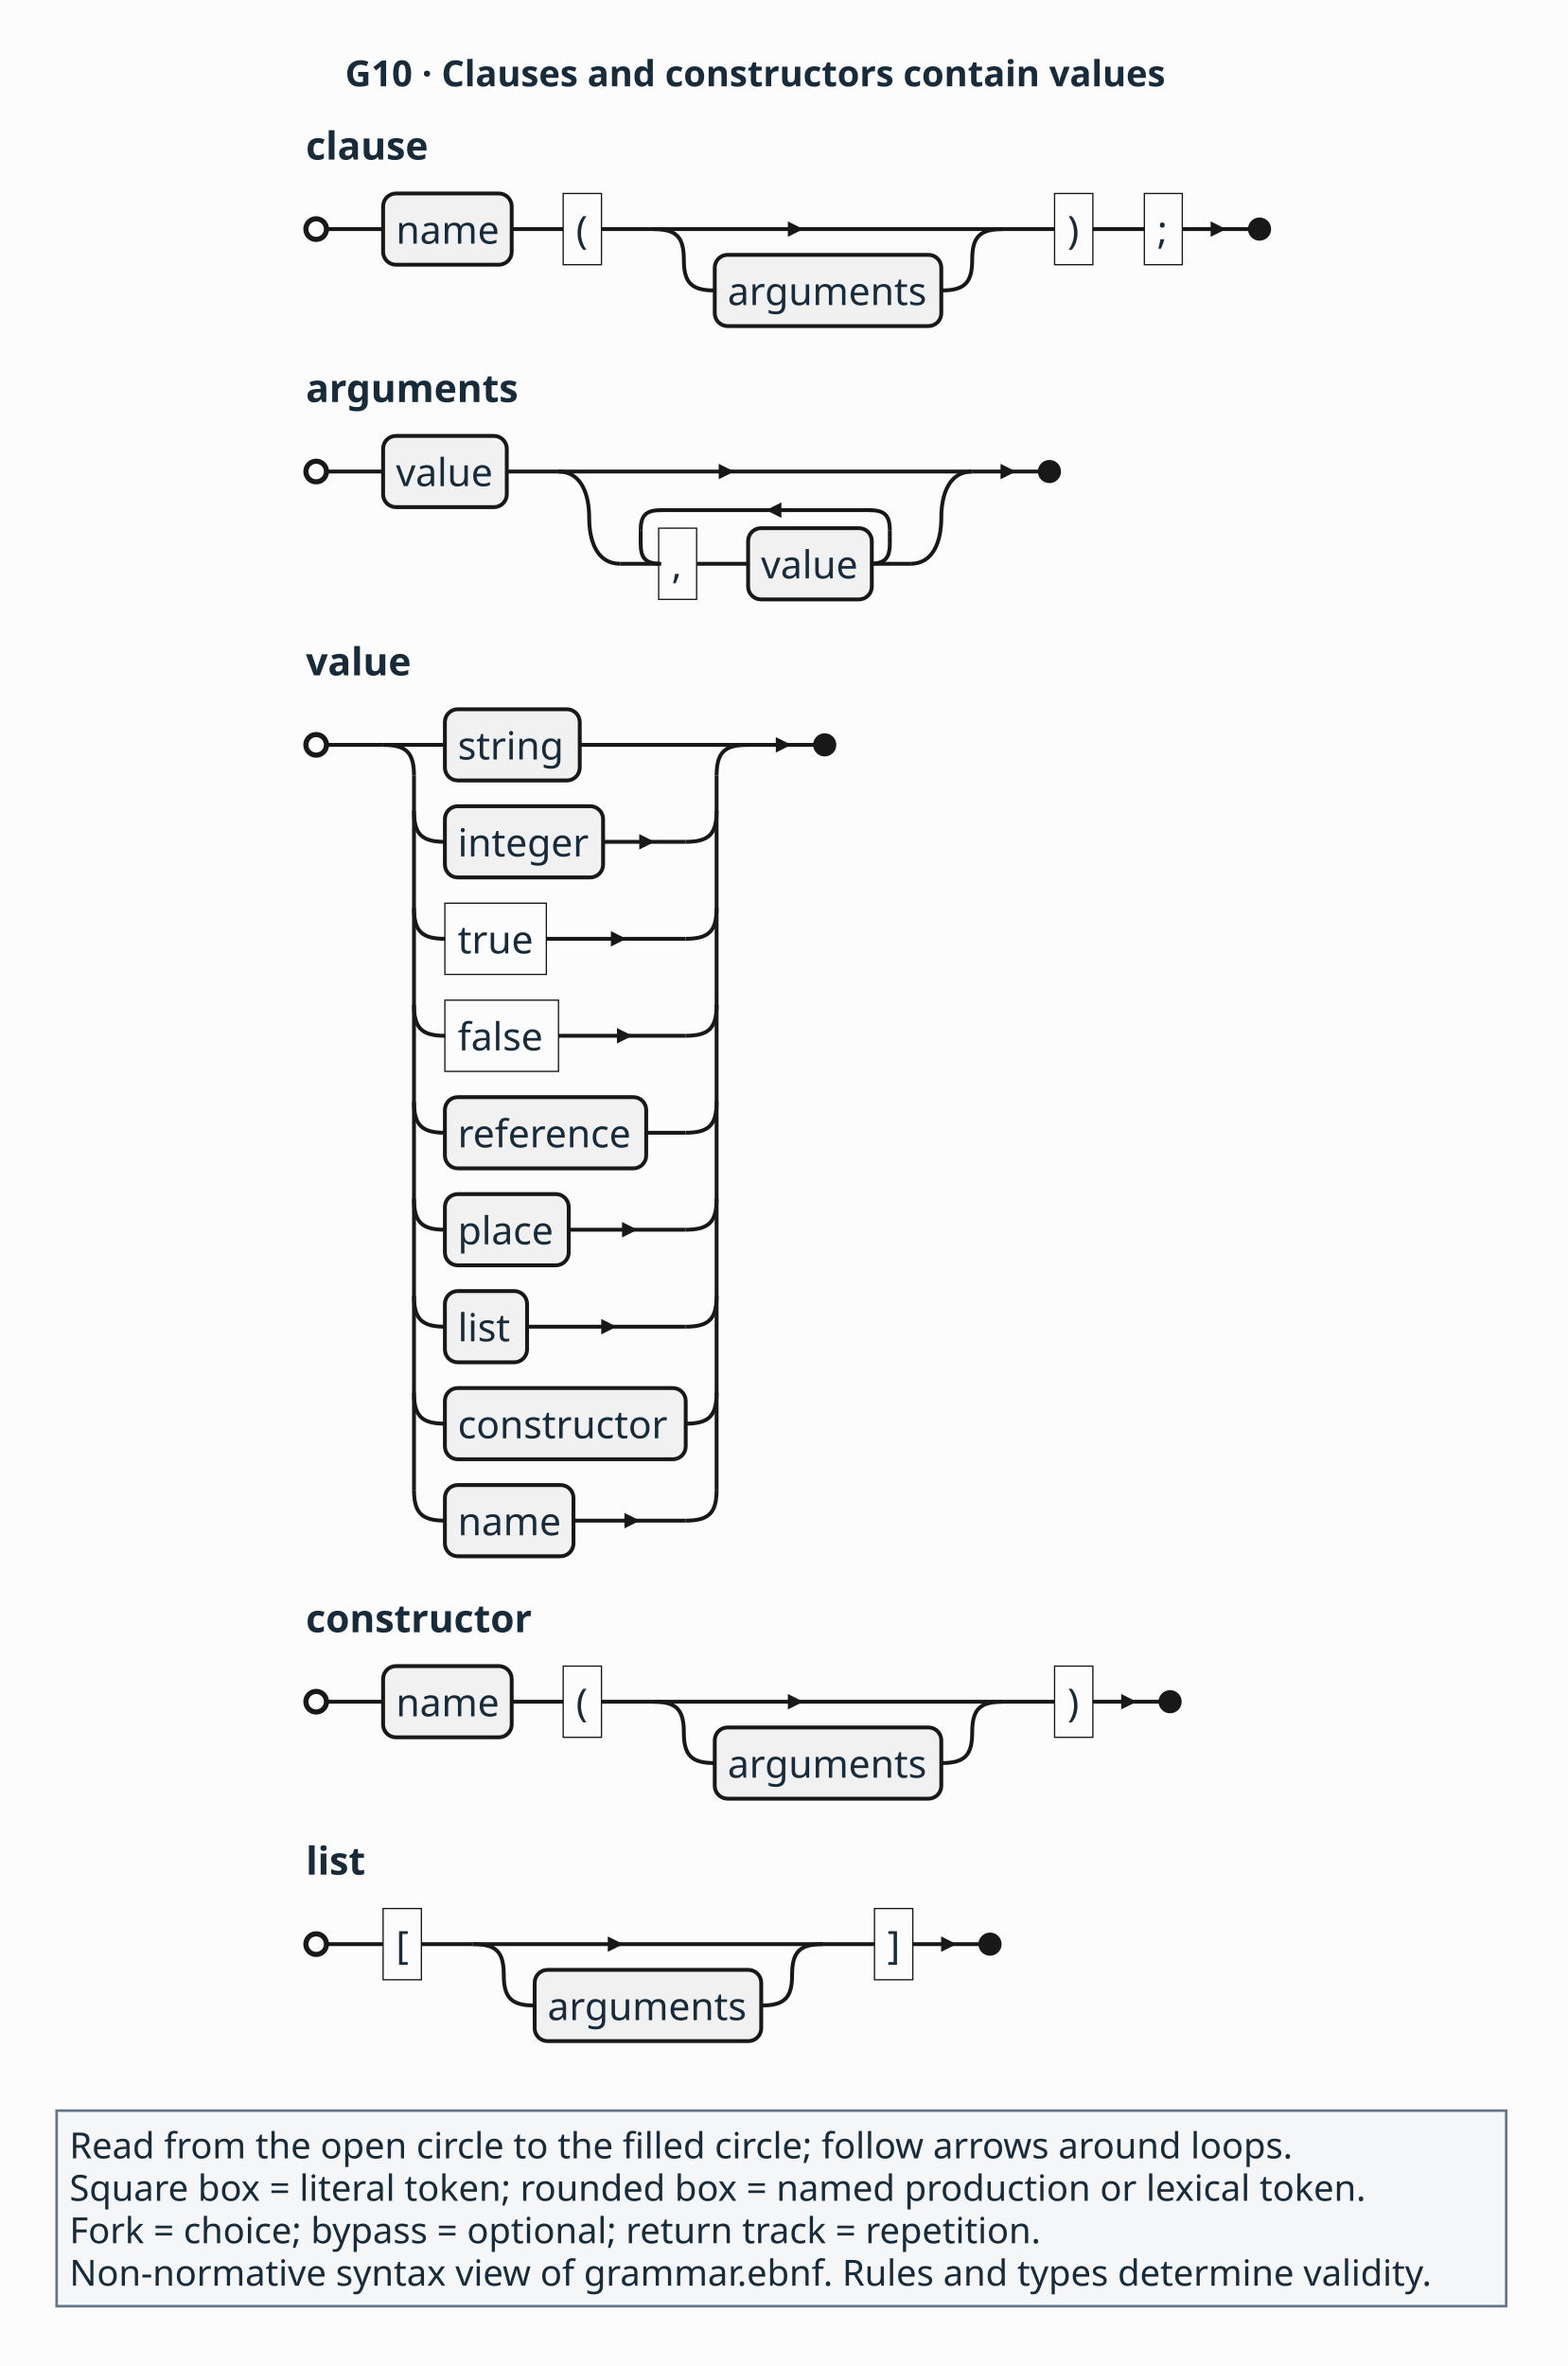
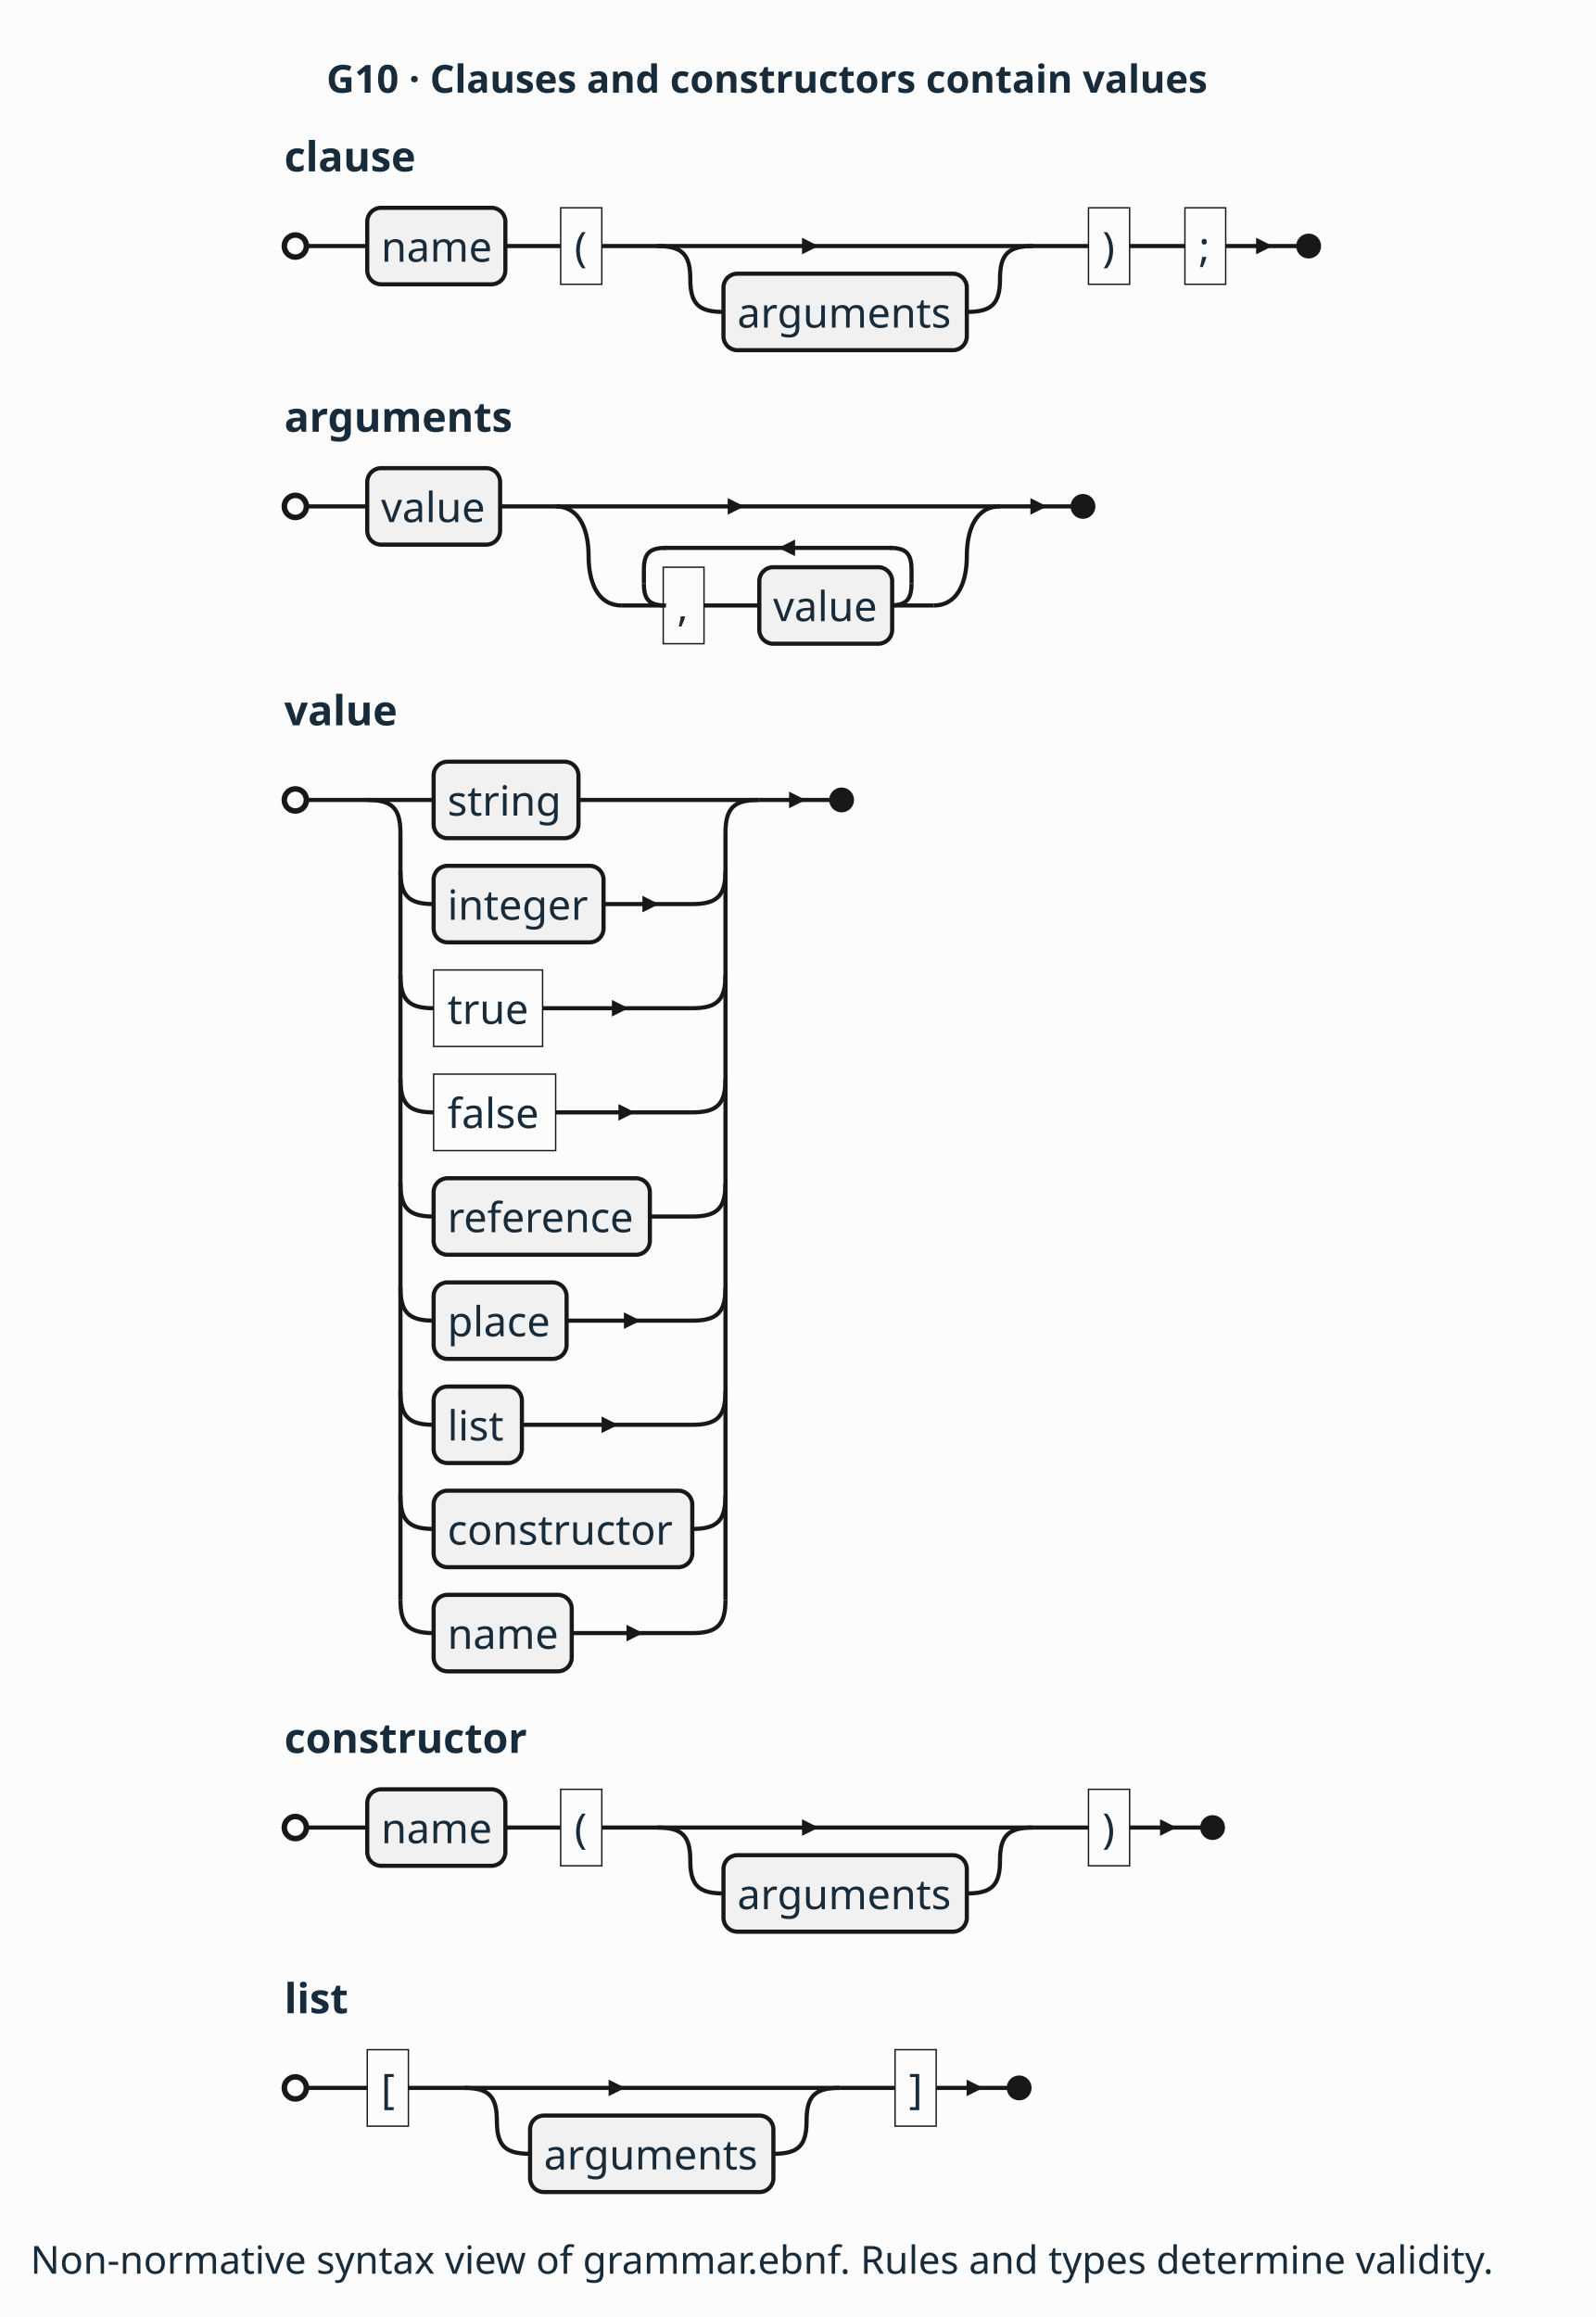
- <svg xmlns="http://www.w3.org/2000/svg" version="1.1" data-diagram-type="EBNF" style="width:609px;height:919px;background:#FCFCFC;" width="609px" height="919px" viewBox="0 0 609 919" zoomAndPan="magnify" preserveAspectRatio="none" contentStyleType="text/css">
+ <svg xmlns="http://www.w3.org/2000/svg" version="1.1" data-diagram-type="EBNF" style="width:577px;height:838px;background:#FCFCFC;" width="577px" height="838px" viewBox="0 0 577 838" zoomAndPan="magnify" preserveAspectRatio="none" contentStyleType="text/css">
  <defs />
  <g font-family="sans-serif" lengthAdjust="spacing">
-     <rect x="0" y="0" width="609" height="919" fill="#FCFCFC" style="stroke:none;" />
+     <rect x="0" y="0" width="577" height="838" fill="#FCFCFC" style="stroke:none;" />
    <g class="title" data-source-line="2">
-       <text x="134.082" y="33.535" fill="#172B3A" font-size="14" textLength="338.946" font-weight="700">G10 · Clauses and constructors contain values</text>
+       <text x="118.082" y="33.535" fill="#172B3A" font-size="14" textLength="338.946" font-weight="700">G10 · Clauses and constructors contain values</text>
    </g>
-     <text x="118.822" y="61.99" fill="#172B3A" font-size="15" textLength="48.801" font-weight="700">clause</text>
-     <line x1="148.822" y1="88.987" x2="148.822" y2="88.987" style="stroke:#181818;stroke-width:1.5;" />
-     <rect x="148.822" y="75.154" width="49.954" height="27.666" fill="#F1F1F1" style="stroke:#181818;stroke-width:1.5;" rx="5" ry="5" />
-     <text x="153.822" y="94.656" fill="#172B3A" font-size="15" textLength="39.954">name</text>
-     <line x1="198.775" y1="88.987" x2="218.775" y2="88.987" style="stroke:#181818;stroke-width:1.5;" />
-     <rect x="218.775" y="75.154" width="14.878" height="27.666" fill="none" style="stroke:#181818;stroke-width:0.5;" />
-     <text x="223.775" y="94.656" fill="#172B3A" font-size="15">(</text>
-     <line x1="233.653" y1="88.987" x2="253.653" y2="88.987" style="stroke:#181818;stroke-width:1.5;" />
-     <line x1="253.653" y1="88.987" x2="389.664" y2="88.987" style="stroke:#181818;stroke-width:1.5;" />
-     <path d="M306.057,88.987 L306.057,85.987 L312.057,88.987 L306.057,91.987 L306.057,88.987" fill="#181818" />
-     <path d="M253.653,88.987 C262.653,88.987 265.653,91.904 265.653,100.904 C265.653,109.904 268.653,112.82 277.653,112.82" style="stroke:#181818;stroke-width:1.5;" fill="none" />
-     <path d="M365.664,112.82 C374.664,112.82 377.664,109.904 377.664,100.904 C377.664,91.904 380.664,88.987 389.664,88.987" style="stroke:#181818;stroke-width:1.5;" fill="none" />
-     <rect x="277.653" y="98.987" width="88.01" height="27.666" fill="#F1F1F1" style="stroke:#181818;stroke-width:1.5;" rx="5" ry="5" />
-     <text x="282.653" y="118.489" fill="#172B3A" font-size="15" textLength="78.01">arguments</text>
-     <line x1="389.664" y1="88.987" x2="409.664" y2="88.987" style="stroke:#181818;stroke-width:1.5;" />
-     <rect x="409.664" y="75.154" width="14.878" height="27.666" fill="none" style="stroke:#181818;stroke-width:0.5;" />
-     <text x="414.664" y="94.656" fill="#172B3A" font-size="15">)</text>
-     <line x1="424.542" y1="88.987" x2="444.542" y2="88.987" style="stroke:#181818;stroke-width:1.5;" />
-     <rect x="444.542" y="75.154" width="14.746" height="27.666" fill="none" style="stroke:#181818;stroke-width:0.5;" />
-     <text x="449.542" y="94.656" fill="#172B3A" font-size="15">;</text>
-     <ellipse cx="122.822" cy="88.987" rx="4" ry="4" fill="none" style="stroke:#181818;stroke-width:2;" />
-     <ellipse cx="489.288" cy="88.987" rx="4" ry="4" fill="#181818" style="stroke:#181818;stroke-width:1;" />
-     <line x1="126.822" y1="88.987" x2="148.822" y2="88.987" style="stroke:#181818;stroke-width:1.5;" />
-     <line x1="459.288" y1="88.987" x2="485.288" y2="88.987" style="stroke:#181818;stroke-width:1.5;" />
-     <path d="M470.288,88.987 L470.288,85.987 L476.288,88.987 L470.288,91.987 L470.288,88.987" fill="#181818" />
-     <text x="118.822" y="156.155" fill="#172B3A" font-size="15" textLength="83.13" font-weight="700">arguments</text>
-     <line x1="148.822" y1="183.152" x2="148.822" y2="183.152" style="stroke:#181818;stroke-width:1.5;" />
-     <rect x="148.822" y="169.319" width="48.049" height="27.666" fill="#F1F1F1" style="stroke:#181818;stroke-width:1.5;" rx="5" ry="5" />
-     <text x="153.822" y="188.821" fill="#172B3A" font-size="15" textLength="38.049">value</text>
-     <line x1="196.871" y1="183.152" x2="216.871" y2="183.152" style="stroke:#181818;stroke-width:1.5;" />
-     <line x1="216.871" y1="183.152" x2="377.667" y2="183.152" style="stroke:#181818;stroke-width:1.5;" />
-     <path d="M279.189,183.152 L279.189,180.152 L285.189,183.152 L279.189,186.152 L279.189,183.152" fill="#181818" />
-     <path d="M216.871,183.152 C225.871,183.152 228.871,192.069 228.871,201.069 C228.871,210.069 231.871,218.985 240.871,218.985" style="stroke:#181818;stroke-width:1.5;" fill="none" />
-     <path d="M353.667,218.985 C362.667,218.985 365.667,210.069 365.667,201.069 C365.667,192.069 368.667,183.152 377.667,183.152" style="stroke:#181818;stroke-width:1.5;" fill="none" />
-     <path d="M248.871,210.985 C248.871,216.985 250.871,218.985 256.871,218.985" style="stroke:#181818;stroke-width:1.5;" fill="none" />
-     <line x1="248.871" y1="206.152" x2="248.871" y2="210.985" style="stroke:#181818;stroke-width:1.5;" />
-     <path d="M248.871,206.152 C248.871,200.152 250.871,198.152 256.871,198.152" style="stroke:#181818;stroke-width:1.5;" fill="none" />
-     <line x1="255.871" y1="198.152" x2="338.667" y2="198.152" style="stroke:#181818;stroke-width:1.5;" />
-     <path d="M303.548,198.152 L303.548,195.152 L297.548,198.152 L303.548,201.152 L303.548,198.152" fill="#181818" />
-     <path d="M345.667,210.985 C345.667,216.985 343.667,218.985 337.667,218.985" style="stroke:#181818;stroke-width:1.5;" fill="none" />
-     <line x1="345.667" y1="206.152" x2="345.667" y2="210.985" style="stroke:#181818;stroke-width:1.5;" />
-     <path d="M337.667,198.152 C343.667,198.152 345.667,200.152 345.667,206.152" style="stroke:#181818;stroke-width:1.5;" fill="none" />
-     <line x1="240.871" y1="218.985" x2="255.871" y2="218.985" style="stroke:#181818;stroke-width:1.5;" />
-     <line x1="338.667" y1="218.985" x2="353.667" y2="218.985" style="stroke:#181818;stroke-width:1.5;" />
-     <line x1="255.871" y1="218.985" x2="255.871" y2="218.985" style="stroke:#181818;stroke-width:1.5;" />
-     <rect x="255.871" y="205.152" width="14.746" height="27.666" fill="none" style="stroke:#181818;stroke-width:0.5;" />
-     <text x="260.871" y="224.654" fill="#172B3A" font-size="15">,</text>
-     <line x1="270.617" y1="218.985" x2="290.617" y2="218.985" style="stroke:#181818;stroke-width:1.5;" />
-     <rect x="290.617" y="205.152" width="48.049" height="27.666" fill="#F1F1F1" style="stroke:#181818;stroke-width:1.5;" rx="5" ry="5" />
-     <text x="295.617" y="224.654" fill="#172B3A" font-size="15" textLength="38.049">value</text>
-     <ellipse cx="122.822" cy="183.152" rx="4" ry="4" fill="none" style="stroke:#181818;stroke-width:2;" />
-     <ellipse cx="407.667" cy="183.152" rx="4" ry="4" fill="#181818" style="stroke:#181818;stroke-width:1;" />
-     <line x1="126.822" y1="183.152" x2="148.822" y2="183.152" style="stroke:#181818;stroke-width:1.5;" />
-     <line x1="377.667" y1="183.152" x2="403.667" y2="183.152" style="stroke:#181818;stroke-width:1.5;" />
-     <path d="M388.667,183.152 L388.667,180.152 L394.667,183.152 L388.667,186.152 L388.667,183.152" fill="#181818" />
-     <text x="118.822" y="262.32" fill="#172B3A" font-size="15" textLength="41.235" font-weight="700">value</text>
-     <rect x="172.822" y="275.484" width="52.393" height="27.666" fill="#F1F1F1" style="stroke:#181818;stroke-width:1.5;" rx="5" ry="5" />
-     <text x="177.822" y="294.986" fill="#172B3A" font-size="15" textLength="42.393">string</text>
-     <line x1="148.822" y1="289.317" x2="172.822" y2="289.317" style="stroke:#181818;stroke-width:1.5;" />
-     <line x1="225.214" y1="289.317" x2="290.376" y2="289.317" style="stroke:#181818;stroke-width:1.5;" />
-     <rect x="172.822" y="313.15" width="61.46" height="27.666" fill="#F1F1F1" style="stroke:#181818;stroke-width:1.5;" rx="5" ry="5" />
-     <text x="177.822" y="332.652" fill="#172B3A" font-size="15" textLength="51.46">integer</text>
-     <path d="M160.822,314.983 C160.822,323.983 163.822,326.983 172.822,326.983" style="stroke:#181818;stroke-width:1.5;" fill="none" />
-     <line x1="234.282" y1="326.983" x2="266.376" y2="326.983" style="stroke:#181818;stroke-width:1.5;" />
-     <path d="M248.329,326.983 L248.329,323.983 L254.329,326.983 L248.329,329.983 L248.329,326.983" fill="#181818" />
-     <path d="M278.376,314.983 C278.376,323.983 275.376,326.983 266.376,326.983" style="stroke:#181818;stroke-width:1.5;" fill="none" />
-     <rect x="172.822" y="350.816" width="39.414" height="27.666" fill="none" style="stroke:#181818;stroke-width:0.5;" />
-     <text x="177.822" y="370.318" fill="#172B3A" font-size="15" textLength="29.414">true</text>
-     <path d="M160.822,352.649 C160.822,361.649 163.822,364.649 172.822,364.649" style="stroke:#181818;stroke-width:1.5;" fill="none" />
-     <line x1="212.236" y1="364.649" x2="266.376" y2="364.649" style="stroke:#181818;stroke-width:1.5;" />
-     <path d="M237.306,364.649 L237.306,361.649 L243.306,364.649 L237.306,367.649 L237.306,364.649" fill="#181818" />
-     <path d="M278.376,352.649 C278.376,361.649 275.376,364.649 266.376,364.649" style="stroke:#181818;stroke-width:1.5;" fill="none" />
-     <rect x="172.822" y="388.482" width="44.138" height="27.666" fill="none" style="stroke:#181818;stroke-width:0.5;" />
-     <text x="177.822" y="407.984" fill="#172B3A" font-size="15" textLength="34.138">false</text>
-     <path d="M160.822,390.315 C160.822,399.315 163.822,402.315 172.822,402.315" style="stroke:#181818;stroke-width:1.5;" fill="none" />
-     <line x1="216.96" y1="402.315" x2="266.376" y2="402.315" style="stroke:#181818;stroke-width:1.5;" />
-     <path d="M239.668,402.315 L239.668,399.315 L245.668,402.315 L239.668,405.315 L239.668,402.315" fill="#181818" />
-     <path d="M278.376,390.315 C278.376,399.315 275.376,402.315 266.376,402.315" style="stroke:#181818;stroke-width:1.5;" fill="none" />
-     <rect x="172.822" y="426.148" width="78.21" height="27.666" fill="#F1F1F1" style="stroke:#181818;stroke-width:1.5;" rx="5" ry="5" />
-     <text x="177.822" y="445.65" fill="#172B3A" font-size="15" textLength="68.21">reference</text>
-     <path d="M160.822,427.981 C160.822,436.981 163.822,439.981 172.822,439.981" style="stroke:#181818;stroke-width:1.5;" fill="none" />
-     <line x1="251.032" y1="439.981" x2="266.376" y2="439.981" style="stroke:#181818;stroke-width:1.5;" />
-     <path d="M278.376,427.981 C278.376,436.981 275.376,439.981 266.376,439.981" style="stroke:#181818;stroke-width:1.5;" fill="none" />
-     <rect x="172.822" y="463.814" width="48.101" height="27.666" fill="#F1F1F1" style="stroke:#181818;stroke-width:1.5;" rx="5" ry="5" />
-     <text x="177.822" y="483.316" fill="#172B3A" font-size="15" textLength="38.101">place</text>
-     <path d="M160.822,465.647 C160.822,474.647 163.822,477.647 172.822,477.647" style="stroke:#181818;stroke-width:1.5;" fill="none" />
-     <line x1="220.922" y1="477.647" x2="266.376" y2="477.647" style="stroke:#181818;stroke-width:1.5;" />
-     <path d="M241.649,477.647 L241.649,474.647 L247.649,477.647 L241.649,480.647 L241.649,477.647" fill="#181818" />
-     <path d="M278.376,465.647 C278.376,474.647 275.376,477.647 266.376,477.647" style="stroke:#181818;stroke-width:1.5;" fill="none" />
-     <rect x="172.822" y="501.48" width="31.929" height="27.666" fill="#F1F1F1" style="stroke:#181818;stroke-width:1.5;" rx="5" ry="5" />
-     <text x="177.822" y="520.982" fill="#172B3A" font-size="15" textLength="21.929">list</text>
-     <path d="M160.822,503.313 C160.822,512.313 163.822,515.313 172.822,515.313" style="stroke:#181818;stroke-width:1.5;" fill="none" />
-     <line x1="204.75" y1="515.313" x2="266.376" y2="515.313" style="stroke:#181818;stroke-width:1.5;" />
-     <path d="M233.563,515.313 L233.563,512.313 L239.563,515.313 L233.563,518.313 L233.563,515.313" fill="#181818" />
-     <path d="M278.376,503.313 C278.376,512.313 275.376,515.313 266.376,515.313" style="stroke:#181818;stroke-width:1.5;" fill="none" />
-     <rect x="172.822" y="539.146" width="93.555" height="27.666" fill="#F1F1F1" style="stroke:#181818;stroke-width:1.5;" rx="5" ry="5" />
-     <text x="177.822" y="558.648" fill="#172B3A" font-size="15" textLength="83.555">constructor</text>
-     <path d="M160.822,540.979 C160.822,549.979 163.822,552.979 172.822,552.979" style="stroke:#181818;stroke-width:1.5;" fill="none" />
-     <line x1="266.376" y1="552.979" x2="266.376" y2="552.979" style="stroke:#181818;stroke-width:1.5;" />
-     <path d="M278.376,540.979 C278.376,549.979 275.376,552.979 266.376,552.979" style="stroke:#181818;stroke-width:1.5;" fill="none" />
-     <rect x="172.822" y="576.813" width="49.954" height="27.666" fill="#F1F1F1" style="stroke:#181818;stroke-width:1.5;" rx="5" ry="5" />
-     <text x="177.822" y="596.314" fill="#172B3A" font-size="15" textLength="39.954">name</text>
-     <line x1="222.775" y1="590.646" x2="266.376" y2="590.646" style="stroke:#181818;stroke-width:1.5;" />
-     <path d="M242.576,590.646 L242.576,587.646 L248.576,590.646 L242.576,593.646 L242.576,590.646" fill="#181818" />
-     <path d="M160.822,578.646 C160.822,587.646 163.822,590.646 172.822,590.646" style="stroke:#181818;stroke-width:1.5;" fill="none" />
-     <line x1="160.822" y1="301.317" x2="160.822" y2="578.646" style="stroke:#181818;stroke-width:1.5;" />
-     <path d="M148.822,289.317 C157.822,289.317 160.822,292.317 160.822,301.317" style="stroke:#181818;stroke-width:1.5;" fill="none" />
-     <path d="M278.376,578.646 C278.376,587.646 275.376,590.646 266.376,590.646" style="stroke:#181818;stroke-width:1.5;" fill="none" />
-     <line x1="278.376" y1="301.317" x2="278.376" y2="578.646" style="stroke:#181818;stroke-width:1.5;" />
-     <path d="M278.376,301.317 C278.376,292.317 281.376,289.317 290.376,289.317" style="stroke:#181818;stroke-width:1.5;" fill="none" />
-     <ellipse cx="122.822" cy="289.317" rx="4" ry="4" fill="none" style="stroke:#181818;stroke-width:2;" />
-     <ellipse cx="320.376" cy="289.317" rx="4" ry="4" fill="#181818" style="stroke:#181818;stroke-width:1;" />
-     <line x1="126.822" y1="289.317" x2="148.822" y2="289.317" style="stroke:#181818;stroke-width:1.5;" />
-     <line x1="290.376" y1="289.317" x2="316.376" y2="289.317" style="stroke:#181818;stroke-width:1.5;" />
-     <path d="M301.376,289.317 L301.376,286.317 L307.376,289.317 L301.376,292.317 L301.376,289.317" fill="#181818" />
-     <text x="118.822" y="633.98" fill="#172B3A" font-size="15" textLength="89.106" font-weight="700">constructor</text>
-     <line x1="148.822" y1="660.978" x2="148.822" y2="660.978" style="stroke:#181818;stroke-width:1.5;" />
-     <rect x="148.822" y="647.145" width="49.954" height="27.666" fill="#F1F1F1" style="stroke:#181818;stroke-width:1.5;" rx="5" ry="5" />
-     <text x="153.822" y="666.646" fill="#172B3A" font-size="15" textLength="39.954">name</text>
-     <line x1="198.775" y1="660.978" x2="218.775" y2="660.978" style="stroke:#181818;stroke-width:1.5;" />
-     <rect x="218.775" y="647.145" width="14.878" height="27.666" fill="none" style="stroke:#181818;stroke-width:0.5;" />
-     <text x="223.775" y="666.646" fill="#172B3A" font-size="15">(</text>
-     <line x1="233.653" y1="660.978" x2="253.653" y2="660.978" style="stroke:#181818;stroke-width:1.5;" />
-     <line x1="253.653" y1="660.978" x2="389.664" y2="660.978" style="stroke:#181818;stroke-width:1.5;" />
-     <path d="M306.057,660.978 L306.057,657.978 L312.057,660.978 L306.057,663.978 L306.057,660.978" fill="#181818" />
-     <path d="M253.653,660.978 C262.653,660.978 265.653,663.894 265.653,672.894 C265.653,681.894 268.653,684.811 277.653,684.811" style="stroke:#181818;stroke-width:1.5;" fill="none" />
-     <path d="M365.664,684.811 C374.664,684.811 377.664,681.894 377.664,672.894 C377.664,663.894 380.664,660.978 389.664,660.978" style="stroke:#181818;stroke-width:1.5;" fill="none" />
-     <rect x="277.653" y="670.978" width="88.01" height="27.666" fill="#F1F1F1" style="stroke:#181818;stroke-width:1.5;" rx="5" ry="5" />
-     <text x="282.653" y="690.479" fill="#172B3A" font-size="15" textLength="78.01">arguments</text>
-     <line x1="389.664" y1="660.978" x2="409.664" y2="660.978" style="stroke:#181818;stroke-width:1.5;" />
-     <rect x="409.664" y="647.145" width="14.878" height="27.666" fill="none" style="stroke:#181818;stroke-width:0.5;" />
-     <text x="414.664" y="666.646" fill="#172B3A" font-size="15">)</text>
-     <ellipse cx="122.822" cy="660.978" rx="4" ry="4" fill="none" style="stroke:#181818;stroke-width:2;" />
-     <ellipse cx="454.542" cy="660.978" rx="4" ry="4" fill="#181818" style="stroke:#181818;stroke-width:1;" />
-     <line x1="126.822" y1="660.978" x2="148.822" y2="660.978" style="stroke:#181818;stroke-width:1.5;" />
-     <line x1="424.542" y1="660.978" x2="450.542" y2="660.978" style="stroke:#181818;stroke-width:1.5;" />
-     <path d="M435.542,660.978 L435.542,657.978 L441.542,660.978 L435.542,663.978 L435.542,660.978" fill="#181818" />
-     <text x="118.822" y="728.146" fill="#172B3A" font-size="15" textLength="24.316" font-weight="700">list</text>
-     <line x1="148.822" y1="755.143" x2="148.822" y2="755.143" style="stroke:#181818;stroke-width:1.5;" />
-     <rect x="148.822" y="741.31" width="14.878" height="27.666" fill="none" style="stroke:#181818;stroke-width:0.5;" />
-     <text x="153.822" y="760.812" fill="#172B3A" font-size="15">[</text>
-     <line x1="163.7" y1="755.143" x2="183.7" y2="755.143" style="stroke:#181818;stroke-width:1.5;" />
-     <line x1="183.7" y1="755.143" x2="319.71" y2="755.143" style="stroke:#181818;stroke-width:1.5;" />
-     <path d="M236.104,755.143 L236.104,752.143 L242.104,755.143 L236.104,758.143 L236.104,755.143" fill="#181818" />
-     <path d="M183.7,755.143 C192.7,755.143 195.7,758.059 195.7,767.059 C195.7,776.059 198.7,778.976 207.7,778.976" style="stroke:#181818;stroke-width:1.5;" fill="none" />
-     <path d="M295.71,778.976 C304.71,778.976 307.71,776.059 307.71,767.059 C307.71,758.059 310.71,755.143 319.71,755.143" style="stroke:#181818;stroke-width:1.5;" fill="none" />
-     <rect x="207.7" y="765.143" width="88.01" height="27.666" fill="#F1F1F1" style="stroke:#181818;stroke-width:1.5;" rx="5" ry="5" />
-     <text x="212.7" y="784.645" fill="#172B3A" font-size="15" textLength="78.01">arguments</text>
-     <line x1="319.71" y1="755.143" x2="339.71" y2="755.143" style="stroke:#181818;stroke-width:1.5;" />
-     <rect x="339.71" y="741.31" width="14.878" height="27.666" fill="none" style="stroke:#181818;stroke-width:0.5;" />
-     <text x="344.71" y="760.812" fill="#172B3A" font-size="15">]</text>
-     <ellipse cx="122.822" cy="755.143" rx="4" ry="4" fill="none" style="stroke:#181818;stroke-width:2;" />
-     <ellipse cx="384.588" cy="755.143" rx="4" ry="4" fill="#181818" style="stroke:#181818;stroke-width:1;" />
-     <line x1="126.822" y1="755.143" x2="148.822" y2="755.143" style="stroke:#181818;stroke-width:1.5;" />
-     <line x1="354.588" y1="755.143" x2="380.588" y2="755.143" style="stroke:#181818;stroke-width:1.5;" />
-     <path d="M365.588,755.143 L365.588,752.143 L371.588,755.143 L365.588,758.143 L365.588,755.143" fill="#181818" />
-     <g class="legend" data-source-line="0">
-       <rect x="22" y="819.809" width="563.109" height="75.953" fill="#F4F6F8" style="stroke:#647789;stroke-width:1;" />
-       <text x="27" y="838.344" fill="#172B3A" font-size="14" textLength="497.15">Read from the open circle to the filled circle; follow arrows around loops.</text>
-       <text x="27" y="854.832" fill="#172B3A" font-size="14" textLength="533.586">Square box = literal token; rounded box = named production or lexical token.</text>
-       <text x="27" y="871.32" fill="#172B3A" font-size="14" textLength="404.653">Fork = choice; bypass = optional; return track = repetition.</text>
-       <text x="27" y="887.809" fill="#172B3A" font-size="14" textLength="553.109">Non-normative syntax view of grammar.ebnf. Rules and types determine validity.</text>
+     <text x="102.822" y="61.99" fill="#172B3A" font-size="15" textLength="48.801" font-weight="700">clause</text>
+     <line x1="132.822" y1="88.987" x2="132.822" y2="88.987" style="stroke:#181818;stroke-width:1.5;" />
+     <rect x="132.822" y="75.154" width="49.954" height="27.666" fill="#F1F1F1" style="stroke:#181818;stroke-width:1.5;" rx="5" ry="5" />
+     <text x="137.822" y="94.656" fill="#172B3A" font-size="15" textLength="39.954">name</text>
+     <line x1="182.775" y1="88.987" x2="202.775" y2="88.987" style="stroke:#181818;stroke-width:1.5;" />
+     <rect x="202.775" y="75.154" width="14.878" height="27.666" fill="none" style="stroke:#181818;stroke-width:0.5;" />
+     <text x="207.775" y="94.656" fill="#172B3A" font-size="15">(</text>
+     <line x1="217.653" y1="88.987" x2="237.653" y2="88.987" style="stroke:#181818;stroke-width:1.5;" />
+     <line x1="237.653" y1="88.987" x2="373.664" y2="88.987" style="stroke:#181818;stroke-width:1.5;" />
+     <path d="M290.057,88.987 L290.057,85.987 L296.057,88.987 L290.057,91.987 L290.057,88.987" fill="#181818" />
+     <path d="M237.653,88.987 C246.653,88.987 249.653,91.904 249.653,100.904 C249.653,109.904 252.653,112.82 261.653,112.82" style="stroke:#181818;stroke-width:1.5;" fill="none" />
+     <path d="M349.664,112.82 C358.664,112.82 361.664,109.904 361.664,100.904 C361.664,91.904 364.664,88.987 373.664,88.987" style="stroke:#181818;stroke-width:1.5;" fill="none" />
+     <rect x="261.653" y="98.987" width="88.01" height="27.666" fill="#F1F1F1" style="stroke:#181818;stroke-width:1.5;" rx="5" ry="5" />
+     <text x="266.653" y="118.489" fill="#172B3A" font-size="15" textLength="78.01">arguments</text>
+     <line x1="373.664" y1="88.987" x2="393.664" y2="88.987" style="stroke:#181818;stroke-width:1.5;" />
+     <rect x="393.664" y="75.154" width="14.878" height="27.666" fill="none" style="stroke:#181818;stroke-width:0.5;" />
+     <text x="398.664" y="94.656" fill="#172B3A" font-size="15">)</text>
+     <line x1="408.542" y1="88.987" x2="428.542" y2="88.987" style="stroke:#181818;stroke-width:1.5;" />
+     <rect x="428.542" y="75.154" width="14.746" height="27.666" fill="none" style="stroke:#181818;stroke-width:0.5;" />
+     <text x="433.542" y="94.656" fill="#172B3A" font-size="15">;</text>
+     <ellipse cx="106.822" cy="88.987" rx="4" ry="4" fill="none" style="stroke:#181818;stroke-width:2;" />
+     <ellipse cx="473.288" cy="88.987" rx="4" ry="4" fill="#181818" style="stroke:#181818;stroke-width:1;" />
+     <line x1="110.822" y1="88.987" x2="132.822" y2="88.987" style="stroke:#181818;stroke-width:1.5;" />
+     <line x1="443.288" y1="88.987" x2="469.288" y2="88.987" style="stroke:#181818;stroke-width:1.5;" />
+     <path d="M454.288,88.987 L454.288,85.987 L460.288,88.987 L454.288,91.987 L454.288,88.987" fill="#181818" />
+     <text x="102.822" y="156.155" fill="#172B3A" font-size="15" textLength="83.13" font-weight="700">arguments</text>
+     <line x1="132.822" y1="183.152" x2="132.822" y2="183.152" style="stroke:#181818;stroke-width:1.5;" />
+     <rect x="132.822" y="169.319" width="48.049" height="27.666" fill="#F1F1F1" style="stroke:#181818;stroke-width:1.5;" rx="5" ry="5" />
+     <text x="137.822" y="188.821" fill="#172B3A" font-size="15" textLength="38.049">value</text>
+     <line x1="180.871" y1="183.152" x2="200.871" y2="183.152" style="stroke:#181818;stroke-width:1.5;" />
+     <line x1="200.871" y1="183.152" x2="361.667" y2="183.152" style="stroke:#181818;stroke-width:1.5;" />
+     <path d="M263.189,183.152 L263.189,180.152 L269.189,183.152 L263.189,186.152 L263.189,183.152" fill="#181818" />
+     <path d="M200.871,183.152 C209.871,183.152 212.871,192.069 212.871,201.069 C212.871,210.069 215.871,218.985 224.871,218.985" style="stroke:#181818;stroke-width:1.5;" fill="none" />
+     <path d="M337.667,218.985 C346.667,218.985 349.667,210.069 349.667,201.069 C349.667,192.069 352.667,183.152 361.667,183.152" style="stroke:#181818;stroke-width:1.5;" fill="none" />
+     <path d="M232.871,210.985 C232.871,216.985 234.871,218.985 240.871,218.985" style="stroke:#181818;stroke-width:1.5;" fill="none" />
+     <line x1="232.871" y1="206.152" x2="232.871" y2="210.985" style="stroke:#181818;stroke-width:1.5;" />
+     <path d="M232.871,206.152 C232.871,200.152 234.871,198.152 240.871,198.152" style="stroke:#181818;stroke-width:1.5;" fill="none" />
+     <line x1="239.871" y1="198.152" x2="322.667" y2="198.152" style="stroke:#181818;stroke-width:1.5;" />
+     <path d="M287.548,198.152 L287.548,195.152 L281.548,198.152 L287.548,201.152 L287.548,198.152" fill="#181818" />
+     <path d="M329.667,210.985 C329.667,216.985 327.667,218.985 321.667,218.985" style="stroke:#181818;stroke-width:1.5;" fill="none" />
+     <line x1="329.667" y1="206.152" x2="329.667" y2="210.985" style="stroke:#181818;stroke-width:1.5;" />
+     <path d="M321.667,198.152 C327.667,198.152 329.667,200.152 329.667,206.152" style="stroke:#181818;stroke-width:1.5;" fill="none" />
+     <line x1="224.871" y1="218.985" x2="239.871" y2="218.985" style="stroke:#181818;stroke-width:1.5;" />
+     <line x1="322.667" y1="218.985" x2="337.667" y2="218.985" style="stroke:#181818;stroke-width:1.5;" />
+     <line x1="239.871" y1="218.985" x2="239.871" y2="218.985" style="stroke:#181818;stroke-width:1.5;" />
+     <rect x="239.871" y="205.152" width="14.746" height="27.666" fill="none" style="stroke:#181818;stroke-width:0.5;" />
+     <text x="244.871" y="224.654" fill="#172B3A" font-size="15">,</text>
+     <line x1="254.617" y1="218.985" x2="274.617" y2="218.985" style="stroke:#181818;stroke-width:1.5;" />
+     <rect x="274.617" y="205.152" width="48.049" height="27.666" fill="#F1F1F1" style="stroke:#181818;stroke-width:1.5;" rx="5" ry="5" />
+     <text x="279.617" y="224.654" fill="#172B3A" font-size="15" textLength="38.049">value</text>
+     <ellipse cx="106.822" cy="183.152" rx="4" ry="4" fill="none" style="stroke:#181818;stroke-width:2;" />
+     <ellipse cx="391.667" cy="183.152" rx="4" ry="4" fill="#181818" style="stroke:#181818;stroke-width:1;" />
+     <line x1="110.822" y1="183.152" x2="132.822" y2="183.152" style="stroke:#181818;stroke-width:1.5;" />
+     <line x1="361.667" y1="183.152" x2="387.667" y2="183.152" style="stroke:#181818;stroke-width:1.5;" />
+     <path d="M372.667,183.152 L372.667,180.152 L378.667,183.152 L372.667,186.152 L372.667,183.152" fill="#181818" />
+     <text x="102.822" y="262.32" fill="#172B3A" font-size="15" textLength="41.235" font-weight="700">value</text>
+     <rect x="156.822" y="275.484" width="52.393" height="27.666" fill="#F1F1F1" style="stroke:#181818;stroke-width:1.5;" rx="5" ry="5" />
+     <text x="161.822" y="294.986" fill="#172B3A" font-size="15" textLength="42.393">string</text>
+     <line x1="132.822" y1="289.317" x2="156.822" y2="289.317" style="stroke:#181818;stroke-width:1.5;" />
+     <line x1="209.214" y1="289.317" x2="274.376" y2="289.317" style="stroke:#181818;stroke-width:1.5;" />
+     <rect x="156.822" y="313.15" width="61.46" height="27.666" fill="#F1F1F1" style="stroke:#181818;stroke-width:1.5;" rx="5" ry="5" />
+     <text x="161.822" y="332.652" fill="#172B3A" font-size="15" textLength="51.46">integer</text>
+     <path d="M144.822,314.983 C144.822,323.983 147.822,326.983 156.822,326.983" style="stroke:#181818;stroke-width:1.5;" fill="none" />
+     <line x1="218.282" y1="326.983" x2="250.376" y2="326.983" style="stroke:#181818;stroke-width:1.5;" />
+     <path d="M232.329,326.983 L232.329,323.983 L238.329,326.983 L232.329,329.983 L232.329,326.983" fill="#181818" />
+     <path d="M262.376,314.983 C262.376,323.983 259.376,326.983 250.376,326.983" style="stroke:#181818;stroke-width:1.5;" fill="none" />
+     <rect x="156.822" y="350.816" width="39.414" height="27.666" fill="none" style="stroke:#181818;stroke-width:0.5;" />
+     <text x="161.822" y="370.318" fill="#172B3A" font-size="15" textLength="29.414">true</text>
+     <path d="M144.822,352.649 C144.822,361.649 147.822,364.649 156.822,364.649" style="stroke:#181818;stroke-width:1.5;" fill="none" />
+     <line x1="196.236" y1="364.649" x2="250.376" y2="364.649" style="stroke:#181818;stroke-width:1.5;" />
+     <path d="M221.306,364.649 L221.306,361.649 L227.306,364.649 L221.306,367.649 L221.306,364.649" fill="#181818" />
+     <path d="M262.376,352.649 C262.376,361.649 259.376,364.649 250.376,364.649" style="stroke:#181818;stroke-width:1.5;" fill="none" />
+     <rect x="156.822" y="388.482" width="44.138" height="27.666" fill="none" style="stroke:#181818;stroke-width:0.5;" />
+     <text x="161.822" y="407.984" fill="#172B3A" font-size="15" textLength="34.138">false</text>
+     <path d="M144.822,390.315 C144.822,399.315 147.822,402.315 156.822,402.315" style="stroke:#181818;stroke-width:1.5;" fill="none" />
+     <line x1="200.96" y1="402.315" x2="250.376" y2="402.315" style="stroke:#181818;stroke-width:1.5;" />
+     <path d="M223.668,402.315 L223.668,399.315 L229.668,402.315 L223.668,405.315 L223.668,402.315" fill="#181818" />
+     <path d="M262.376,390.315 C262.376,399.315 259.376,402.315 250.376,402.315" style="stroke:#181818;stroke-width:1.5;" fill="none" />
+     <rect x="156.822" y="426.148" width="78.21" height="27.666" fill="#F1F1F1" style="stroke:#181818;stroke-width:1.5;" rx="5" ry="5" />
+     <text x="161.822" y="445.65" fill="#172B3A" font-size="15" textLength="68.21">reference</text>
+     <path d="M144.822,427.981 C144.822,436.981 147.822,439.981 156.822,439.981" style="stroke:#181818;stroke-width:1.5;" fill="none" />
+     <line x1="235.032" y1="439.981" x2="250.376" y2="439.981" style="stroke:#181818;stroke-width:1.5;" />
+     <path d="M262.376,427.981 C262.376,436.981 259.376,439.981 250.376,439.981" style="stroke:#181818;stroke-width:1.5;" fill="none" />
+     <rect x="156.822" y="463.814" width="48.101" height="27.666" fill="#F1F1F1" style="stroke:#181818;stroke-width:1.5;" rx="5" ry="5" />
+     <text x="161.822" y="483.316" fill="#172B3A" font-size="15" textLength="38.101">place</text>
+     <path d="M144.822,465.647 C144.822,474.647 147.822,477.647 156.822,477.647" style="stroke:#181818;stroke-width:1.5;" fill="none" />
+     <line x1="204.922" y1="477.647" x2="250.376" y2="477.647" style="stroke:#181818;stroke-width:1.5;" />
+     <path d="M225.649,477.647 L225.649,474.647 L231.649,477.647 L225.649,480.647 L225.649,477.647" fill="#181818" />
+     <path d="M262.376,465.647 C262.376,474.647 259.376,477.647 250.376,477.647" style="stroke:#181818;stroke-width:1.5;" fill="none" />
+     <rect x="156.822" y="501.48" width="31.929" height="27.666" fill="#F1F1F1" style="stroke:#181818;stroke-width:1.5;" rx="5" ry="5" />
+     <text x="161.822" y="520.982" fill="#172B3A" font-size="15" textLength="21.929">list</text>
+     <path d="M144.822,503.313 C144.822,512.313 147.822,515.313 156.822,515.313" style="stroke:#181818;stroke-width:1.5;" fill="none" />
+     <line x1="188.75" y1="515.313" x2="250.376" y2="515.313" style="stroke:#181818;stroke-width:1.5;" />
+     <path d="M217.563,515.313 L217.563,512.313 L223.563,515.313 L217.563,518.313 L217.563,515.313" fill="#181818" />
+     <path d="M262.376,503.313 C262.376,512.313 259.376,515.313 250.376,515.313" style="stroke:#181818;stroke-width:1.5;" fill="none" />
+     <rect x="156.822" y="539.146" width="93.555" height="27.666" fill="#F1F1F1" style="stroke:#181818;stroke-width:1.5;" rx="5" ry="5" />
+     <text x="161.822" y="558.648" fill="#172B3A" font-size="15" textLength="83.555">constructor</text>
+     <path d="M144.822,540.979 C144.822,549.979 147.822,552.979 156.822,552.979" style="stroke:#181818;stroke-width:1.5;" fill="none" />
+     <line x1="250.376" y1="552.979" x2="250.376" y2="552.979" style="stroke:#181818;stroke-width:1.5;" />
+     <path d="M262.376,540.979 C262.376,549.979 259.376,552.979 250.376,552.979" style="stroke:#181818;stroke-width:1.5;" fill="none" />
+     <rect x="156.822" y="576.813" width="49.954" height="27.666" fill="#F1F1F1" style="stroke:#181818;stroke-width:1.5;" rx="5" ry="5" />
+     <text x="161.822" y="596.314" fill="#172B3A" font-size="15" textLength="39.954">name</text>
+     <line x1="206.775" y1="590.646" x2="250.376" y2="590.646" style="stroke:#181818;stroke-width:1.5;" />
+     <path d="M226.576,590.646 L226.576,587.646 L232.576,590.646 L226.576,593.646 L226.576,590.646" fill="#181818" />
+     <path d="M144.822,578.646 C144.822,587.646 147.822,590.646 156.822,590.646" style="stroke:#181818;stroke-width:1.5;" fill="none" />
+     <line x1="144.822" y1="301.317" x2="144.822" y2="578.646" style="stroke:#181818;stroke-width:1.5;" />
+     <path d="M132.822,289.317 C141.822,289.317 144.822,292.317 144.822,301.317" style="stroke:#181818;stroke-width:1.5;" fill="none" />
+     <path d="M262.376,578.646 C262.376,587.646 259.376,590.646 250.376,590.646" style="stroke:#181818;stroke-width:1.5;" fill="none" />
+     <line x1="262.376" y1="301.317" x2="262.376" y2="578.646" style="stroke:#181818;stroke-width:1.5;" />
+     <path d="M262.376,301.317 C262.376,292.317 265.376,289.317 274.376,289.317" style="stroke:#181818;stroke-width:1.5;" fill="none" />
+     <ellipse cx="106.822" cy="289.317" rx="4" ry="4" fill="none" style="stroke:#181818;stroke-width:2;" />
+     <ellipse cx="304.376" cy="289.317" rx="4" ry="4" fill="#181818" style="stroke:#181818;stroke-width:1;" />
+     <line x1="110.822" y1="289.317" x2="132.822" y2="289.317" style="stroke:#181818;stroke-width:1.5;" />
+     <line x1="274.376" y1="289.317" x2="300.376" y2="289.317" style="stroke:#181818;stroke-width:1.5;" />
+     <path d="M285.376,289.317 L285.376,286.317 L291.376,289.317 L285.376,292.317 L285.376,289.317" fill="#181818" />
+     <text x="102.822" y="633.98" fill="#172B3A" font-size="15" textLength="89.106" font-weight="700">constructor</text>
+     <line x1="132.822" y1="660.978" x2="132.822" y2="660.978" style="stroke:#181818;stroke-width:1.5;" />
+     <rect x="132.822" y="647.145" width="49.954" height="27.666" fill="#F1F1F1" style="stroke:#181818;stroke-width:1.5;" rx="5" ry="5" />
+     <text x="137.822" y="666.646" fill="#172B3A" font-size="15" textLength="39.954">name</text>
+     <line x1="182.775" y1="660.978" x2="202.775" y2="660.978" style="stroke:#181818;stroke-width:1.5;" />
+     <rect x="202.775" y="647.145" width="14.878" height="27.666" fill="none" style="stroke:#181818;stroke-width:0.5;" />
+     <text x="207.775" y="666.646" fill="#172B3A" font-size="15">(</text>
+     <line x1="217.653" y1="660.978" x2="237.653" y2="660.978" style="stroke:#181818;stroke-width:1.5;" />
+     <line x1="237.653" y1="660.978" x2="373.664" y2="660.978" style="stroke:#181818;stroke-width:1.5;" />
+     <path d="M290.057,660.978 L290.057,657.978 L296.057,660.978 L290.057,663.978 L290.057,660.978" fill="#181818" />
+     <path d="M237.653,660.978 C246.653,660.978 249.653,663.894 249.653,672.894 C249.653,681.894 252.653,684.811 261.653,684.811" style="stroke:#181818;stroke-width:1.5;" fill="none" />
+     <path d="M349.664,684.811 C358.664,684.811 361.664,681.894 361.664,672.894 C361.664,663.894 364.664,660.978 373.664,660.978" style="stroke:#181818;stroke-width:1.5;" fill="none" />
+     <rect x="261.653" y="670.978" width="88.01" height="27.666" fill="#F1F1F1" style="stroke:#181818;stroke-width:1.5;" rx="5" ry="5" />
+     <text x="266.653" y="690.479" fill="#172B3A" font-size="15" textLength="78.01">arguments</text>
+     <line x1="373.664" y1="660.978" x2="393.664" y2="660.978" style="stroke:#181818;stroke-width:1.5;" />
+     <rect x="393.664" y="647.145" width="14.878" height="27.666" fill="none" style="stroke:#181818;stroke-width:0.5;" />
+     <text x="398.664" y="666.646" fill="#172B3A" font-size="15">)</text>
+     <ellipse cx="106.822" cy="660.978" rx="4" ry="4" fill="none" style="stroke:#181818;stroke-width:2;" />
+     <ellipse cx="438.542" cy="660.978" rx="4" ry="4" fill="#181818" style="stroke:#181818;stroke-width:1;" />
+     <line x1="110.822" y1="660.978" x2="132.822" y2="660.978" style="stroke:#181818;stroke-width:1.5;" />
+     <line x1="408.542" y1="660.978" x2="434.542" y2="660.978" style="stroke:#181818;stroke-width:1.5;" />
+     <path d="M419.542,660.978 L419.542,657.978 L425.542,660.978 L419.542,663.978 L419.542,660.978" fill="#181818" />
+     <text x="102.822" y="728.146" fill="#172B3A" font-size="15" textLength="24.316" font-weight="700">list</text>
+     <line x1="132.822" y1="755.143" x2="132.822" y2="755.143" style="stroke:#181818;stroke-width:1.5;" />
+     <rect x="132.822" y="741.31" width="14.878" height="27.666" fill="none" style="stroke:#181818;stroke-width:0.5;" />
+     <text x="137.822" y="760.812" fill="#172B3A" font-size="15">[</text>
+     <line x1="147.7" y1="755.143" x2="167.7" y2="755.143" style="stroke:#181818;stroke-width:1.5;" />
+     <line x1="167.7" y1="755.143" x2="303.71" y2="755.143" style="stroke:#181818;stroke-width:1.5;" />
+     <path d="M220.104,755.143 L220.104,752.143 L226.104,755.143 L220.104,758.143 L220.104,755.143" fill="#181818" />
+     <path d="M167.7,755.143 C176.7,755.143 179.7,758.059 179.7,767.059 C179.7,776.059 182.7,778.976 191.7,778.976" style="stroke:#181818;stroke-width:1.5;" fill="none" />
+     <path d="M279.71,778.976 C288.71,778.976 291.71,776.059 291.71,767.059 C291.71,758.059 294.71,755.143 303.71,755.143" style="stroke:#181818;stroke-width:1.5;" fill="none" />
+     <rect x="191.7" y="765.143" width="88.01" height="27.666" fill="#F1F1F1" style="stroke:#181818;stroke-width:1.5;" rx="5" ry="5" />
+     <text x="196.7" y="784.645" fill="#172B3A" font-size="15" textLength="78.01">arguments</text>
+     <line x1="303.71" y1="755.143" x2="323.71" y2="755.143" style="stroke:#181818;stroke-width:1.5;" />
+     <rect x="323.71" y="741.31" width="14.878" height="27.666" fill="none" style="stroke:#181818;stroke-width:0.5;" />
+     <text x="328.71" y="760.812" fill="#172B3A" font-size="15">]</text>
+     <ellipse cx="106.822" cy="755.143" rx="4" ry="4" fill="none" style="stroke:#181818;stroke-width:2;" />
+     <ellipse cx="368.588" cy="755.143" rx="4" ry="4" fill="#181818" style="stroke:#181818;stroke-width:1;" />
+     <line x1="110.822" y1="755.143" x2="132.822" y2="755.143" style="stroke:#181818;stroke-width:1.5;" />
+     <line x1="338.588" y1="755.143" x2="364.588" y2="755.143" style="stroke:#181818;stroke-width:1.5;" />
+     <path d="M349.588,755.143 L349.588,752.143 L355.588,755.143 L349.588,758.143 L349.588,755.143" fill="#181818" />
+     <g class="caption" data-source-line="0">
+       <text x="11" y="822.344" fill="#172B3A" font-size="14" textLength="553.109">Non-normative syntax view of grammar.ebnf. Rules and types determine validity.</text>
    </g>
  </g>
</svg>
